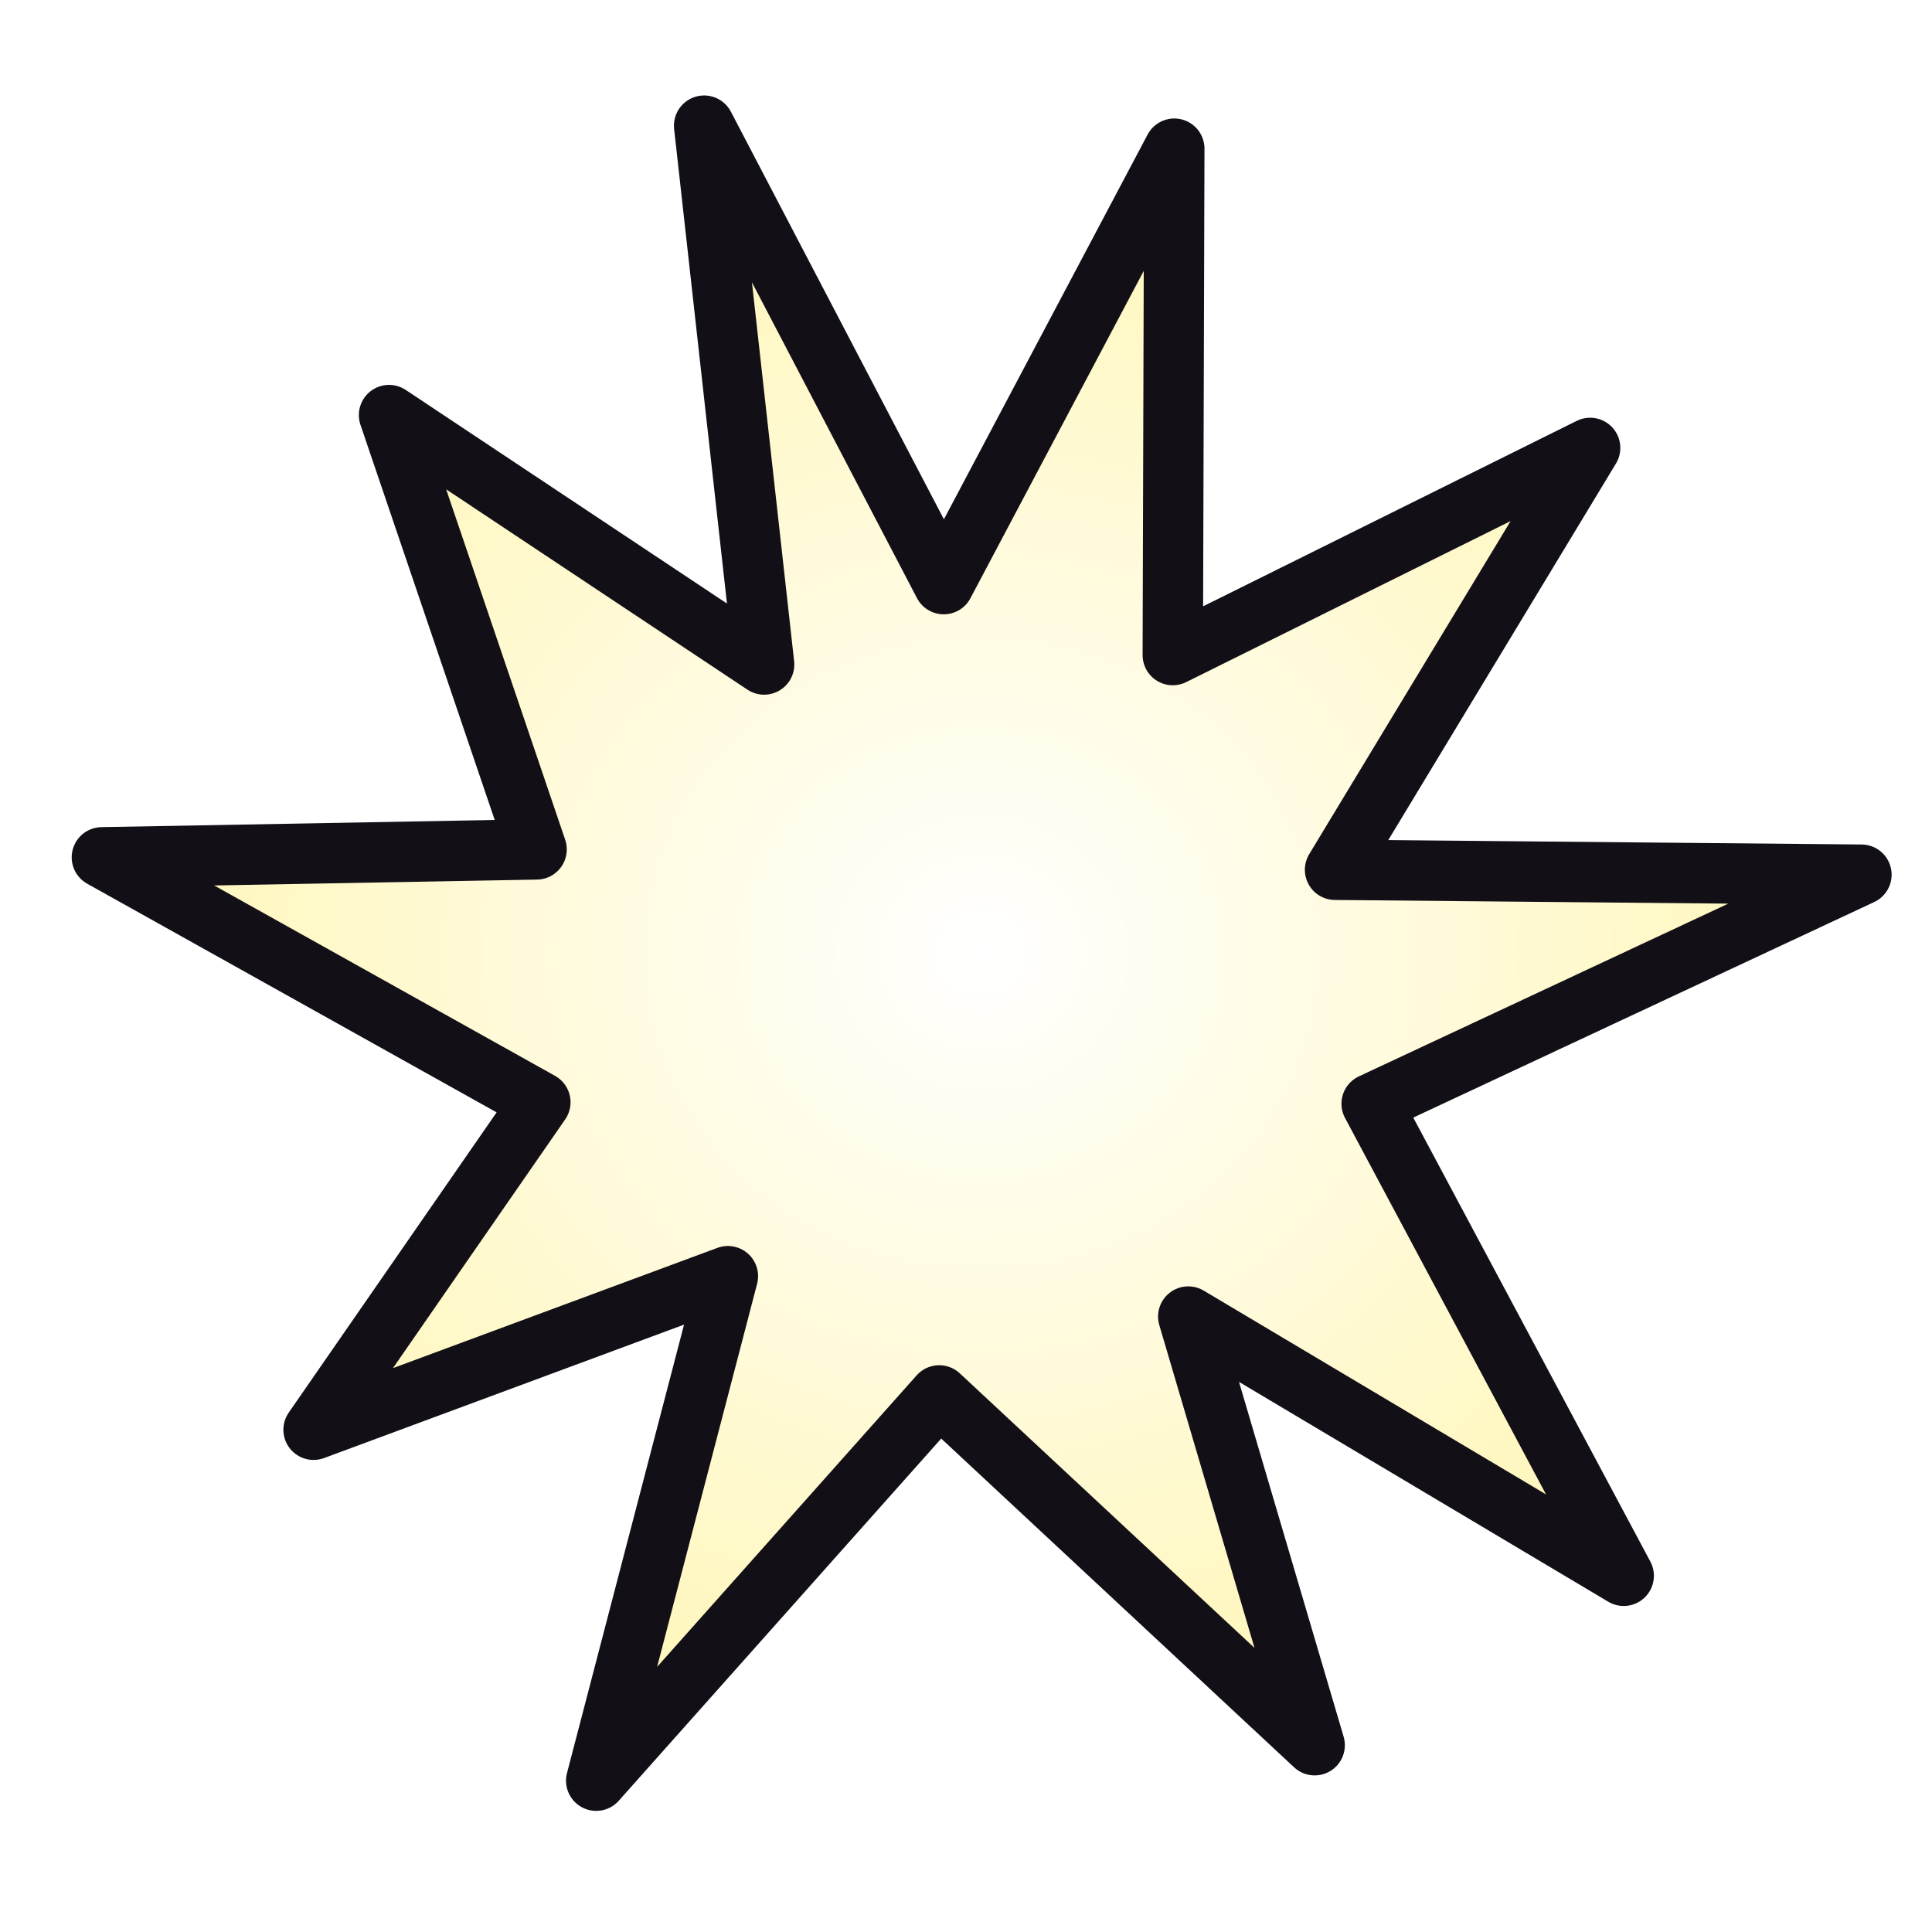
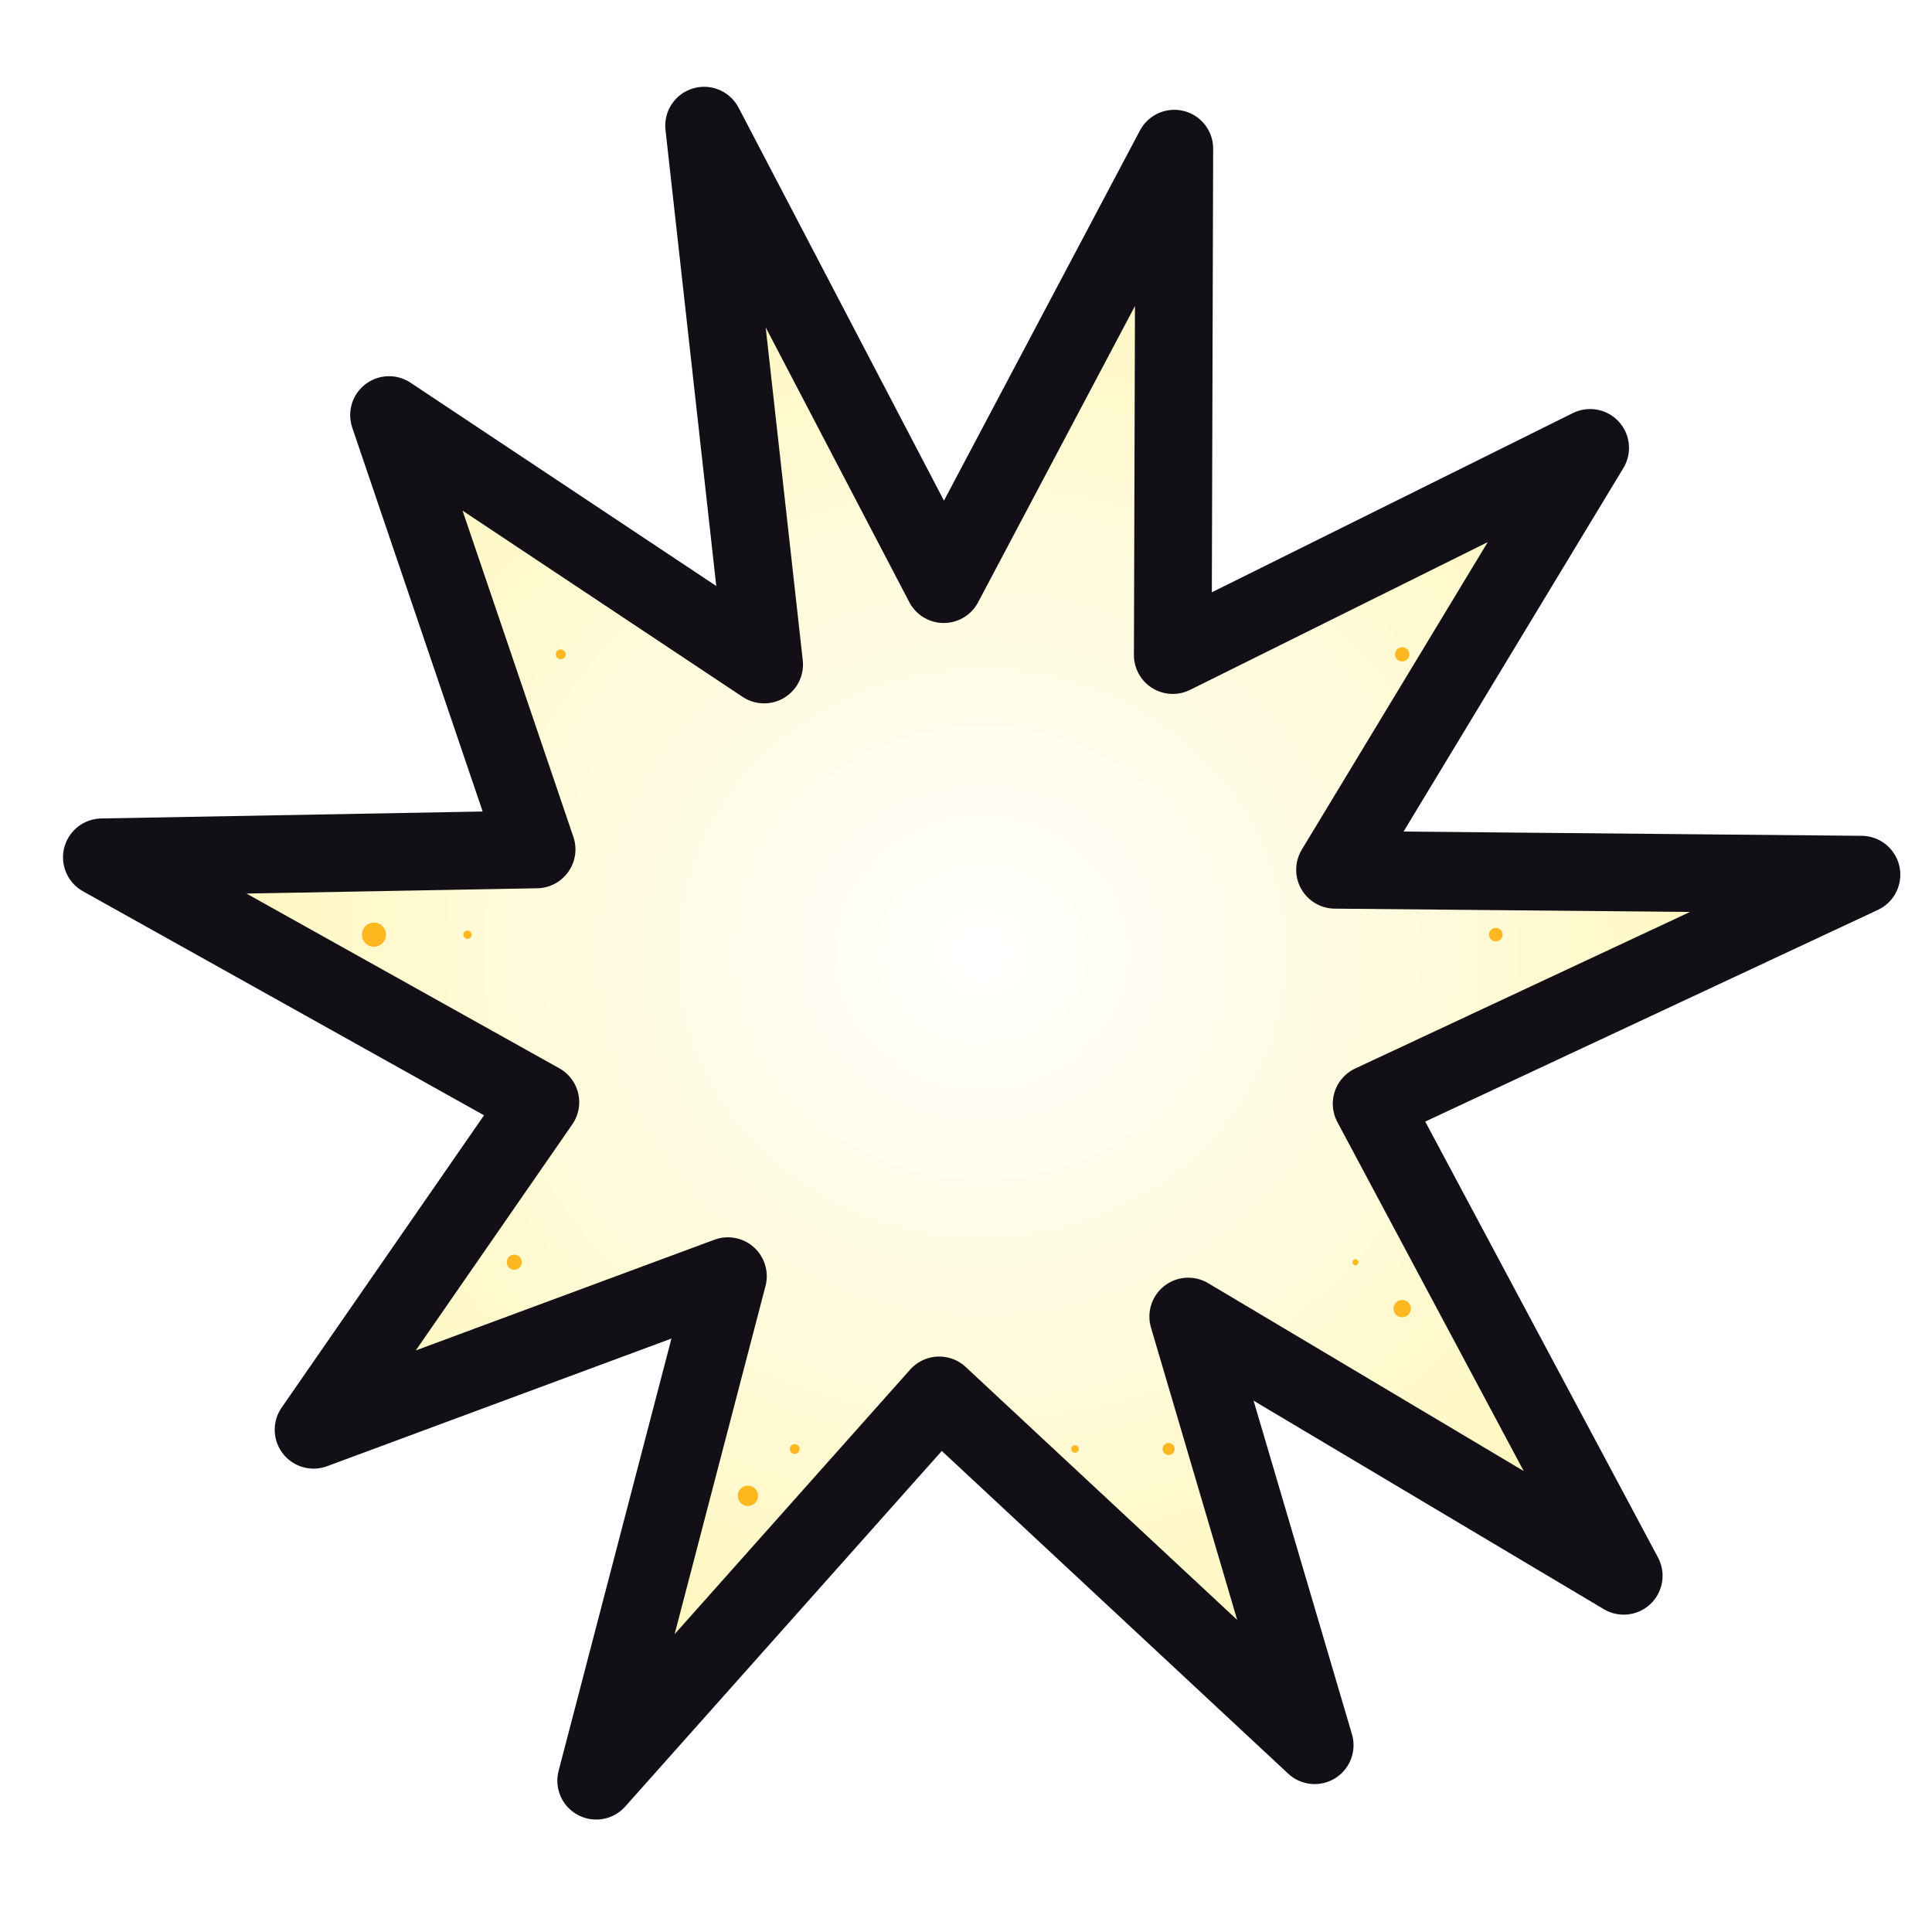
<svg xmlns="http://www.w3.org/2000/svg" width="512" height="512" viewBox="0.0 0.0 512.0 512.0">
  <defs>
    <radialGradient id="core" cx="0.5" cy="0.5" r="0.5">
      <stop offset="0" stop-color="#ffffff" stop-opacity="1.0" />
      <stop offset="1" stop-color="#fff6b8" stop-opacity="1.0" />
    </radialGradient>
  </defs>
-   <path d="M493.3 231.8 L363.5 292.5 L430.3 417.6 L314.9 348.9 L348.4 462.5 L248.9 369.8 L158.0 471.9 L192.9 338.2 L83.1 378.9 L143.2 292.1 L27.0 227.2 L142.2 225.1 L103.1 110.0 L202.5 176.1 L186.6 33.3 L250.1 154.8 L311.2 39.4 L310.8 173.6 L421.4 118.7 L353.8 230.5 Z" fill="url(#core)" stroke="#120f17" stroke-width="16.0" stroke-linejoin="round" stroke-linecap="round" />
+   <path d="M493.3 231.8 L363.5 292.5 L430.3 417.6 L314.9 348.9 L348.4 462.5 L248.9 369.8 L158.0 471.9 L192.9 338.2 L83.1 378.9 L143.2 292.1 L27.0 227.2 L142.2 225.1 L103.1 110.0 L202.5 176.1 L186.6 33.3 L250.1 154.8 L311.2 39.4 L310.8 173.6 L421.4 118.7 L353.8 230.5 Z" fill="url(#core)" stroke="#120f17" stroke-width="20.6" stroke-linejoin="round" stroke-linecap="round" />
+   <circle cx="148.6" cy="173.4" r="1.3" fill="#ffb81f" />
+   <circle cx="371.6" cy="173.4" r="1.9" fill="#ffb81f" />
+   <circle cx="99.1" cy="247.7" r="3.2" fill="#ffb81f" />
+   <circle cx="123.9" cy="247.7" r="1.1" fill="#ffb81f" />
+   <circle cx="396.4" cy="247.7" r="1.8" fill="#ffb81f" />
+   <circle cx="136.3" cy="334.5" r="2.0" fill="#ffb81f" />
+   <circle cx="359.2" cy="334.5" r="0.8" fill="#ffb81f" />
+   <circle cx="371.6" cy="346.8" r="2.3" fill="#ffb81f" />
+   <circle cx="210.6" cy="384.0" r="1.3" fill="#ffb81f" />
+   <circle cx="284.9" cy="384.0" r="1.0" fill="#ffb81f" />
+   <circle cx="309.7" cy="384.0" r="1.6" fill="#ffb81f" />
+   <circle cx="198.2" cy="396.4" r="2.7" fill="#ffb81f" />
</svg>
